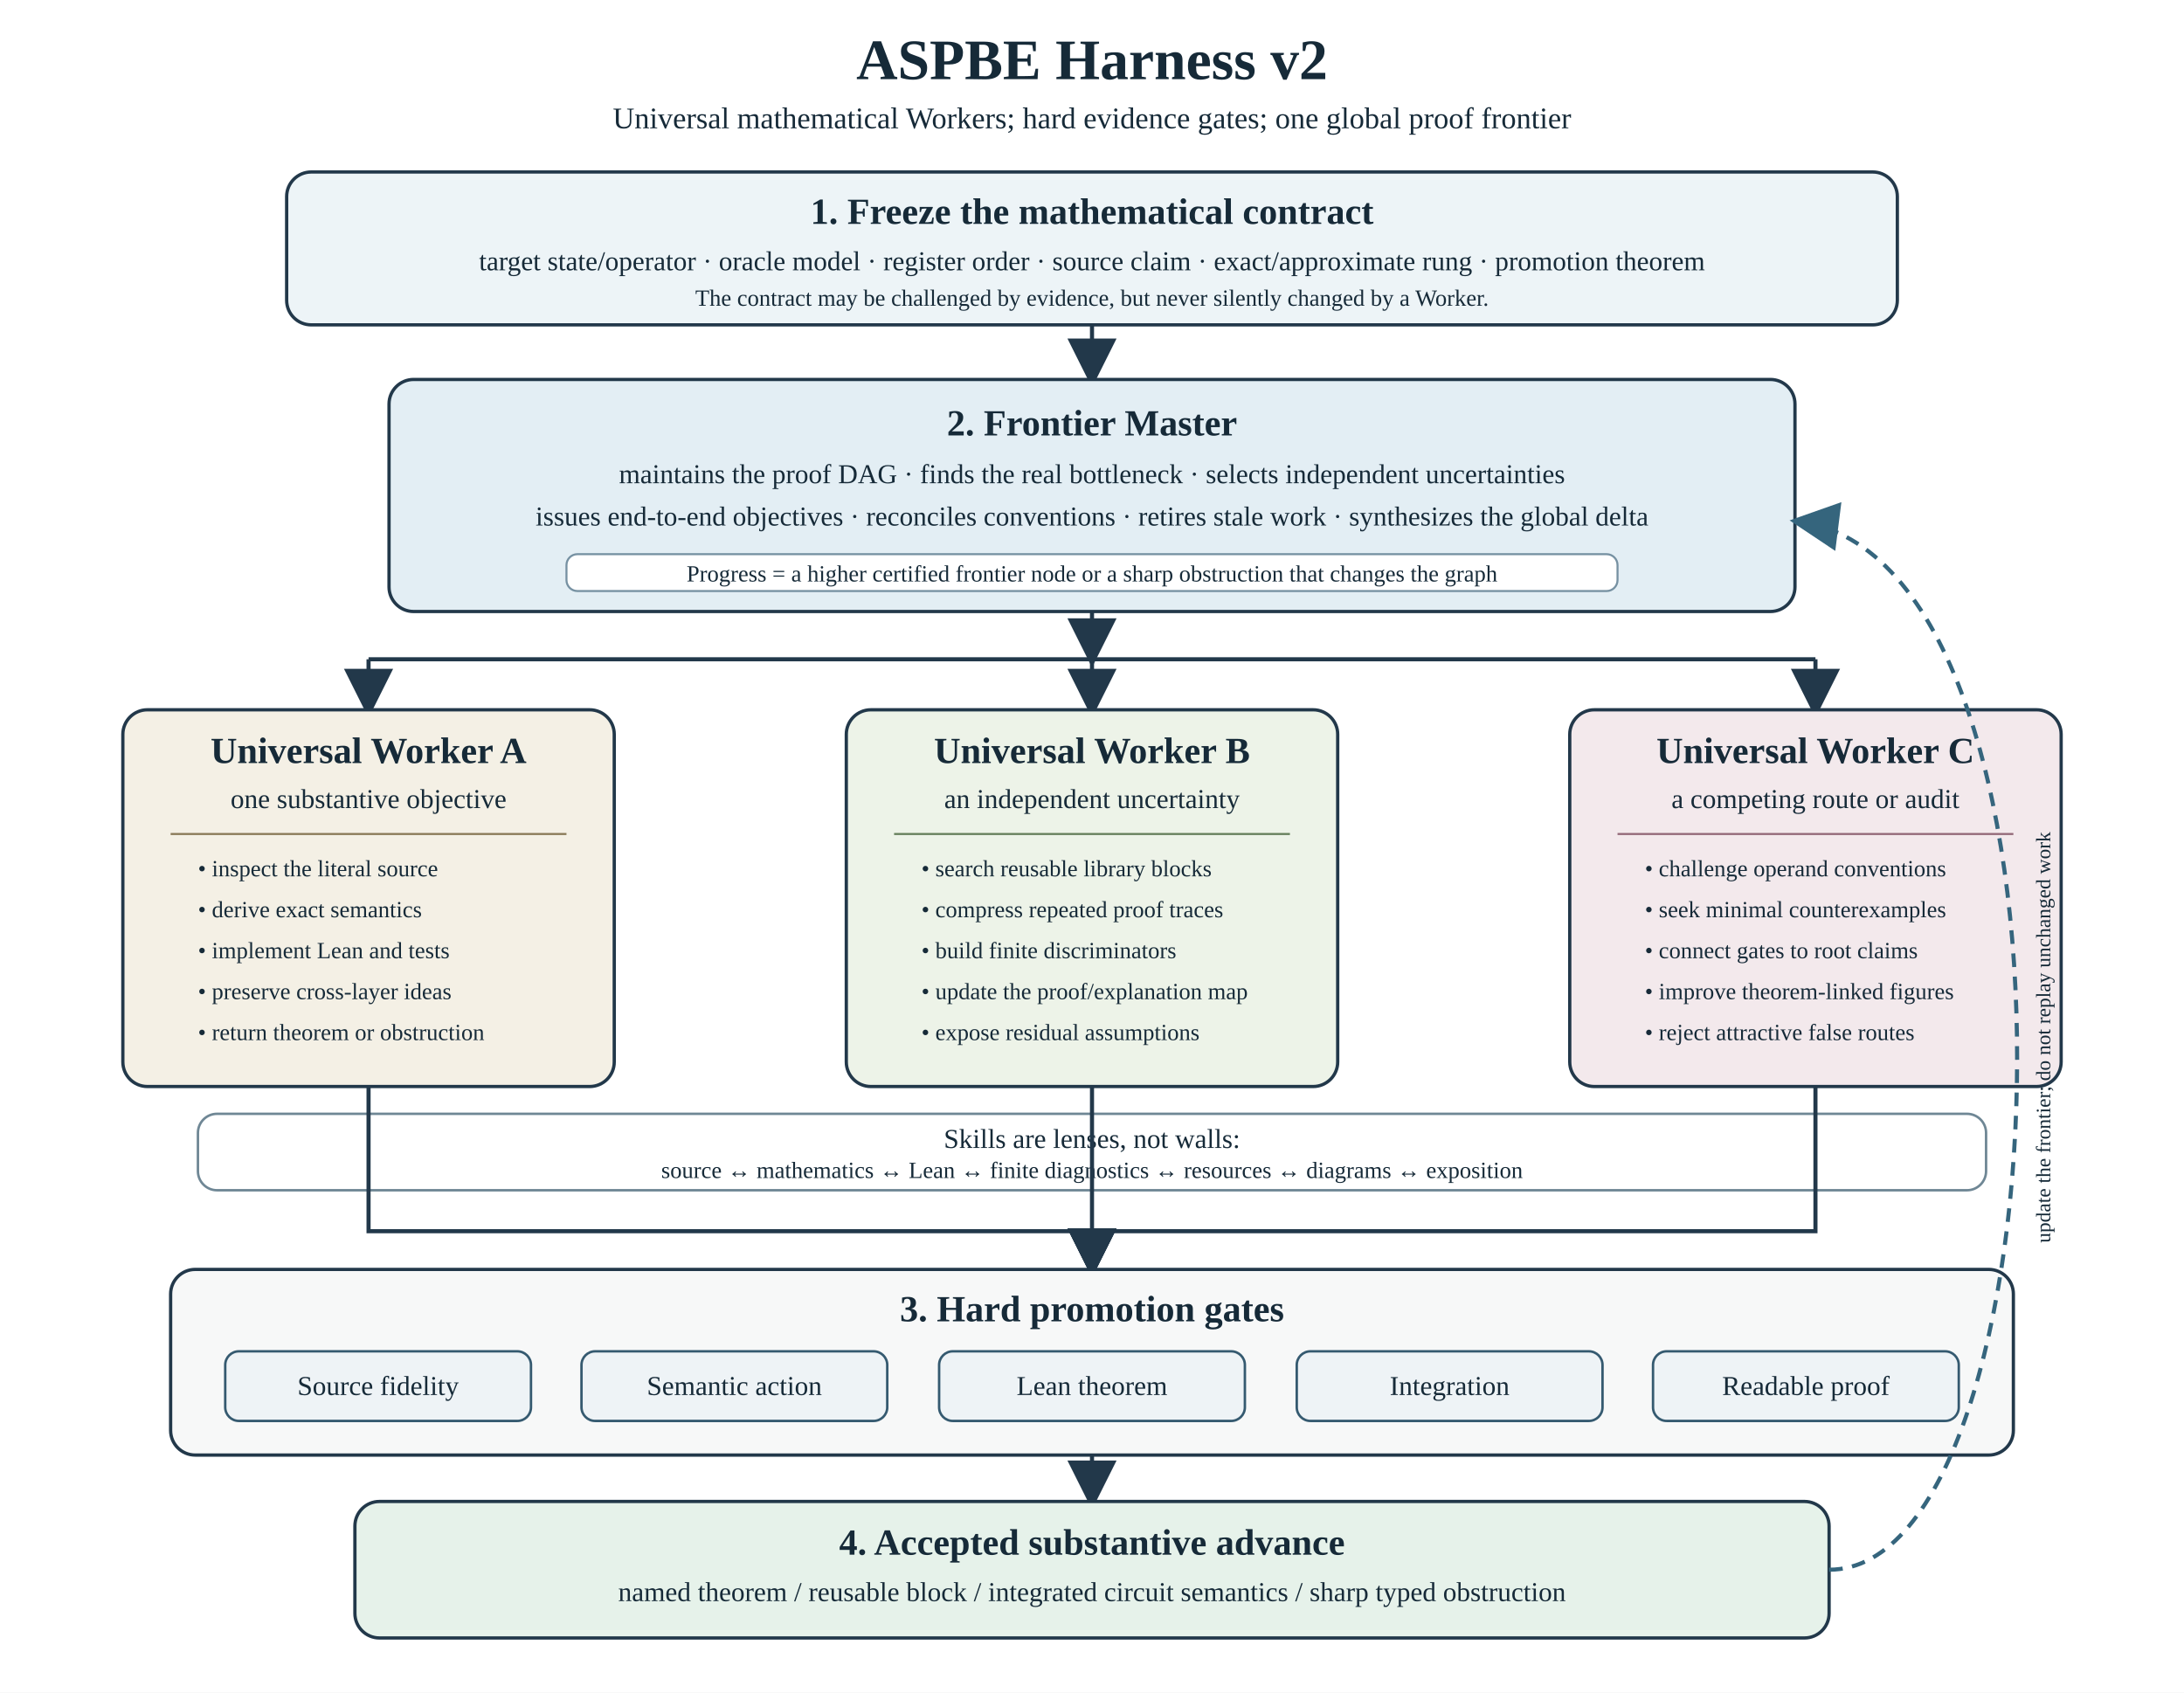
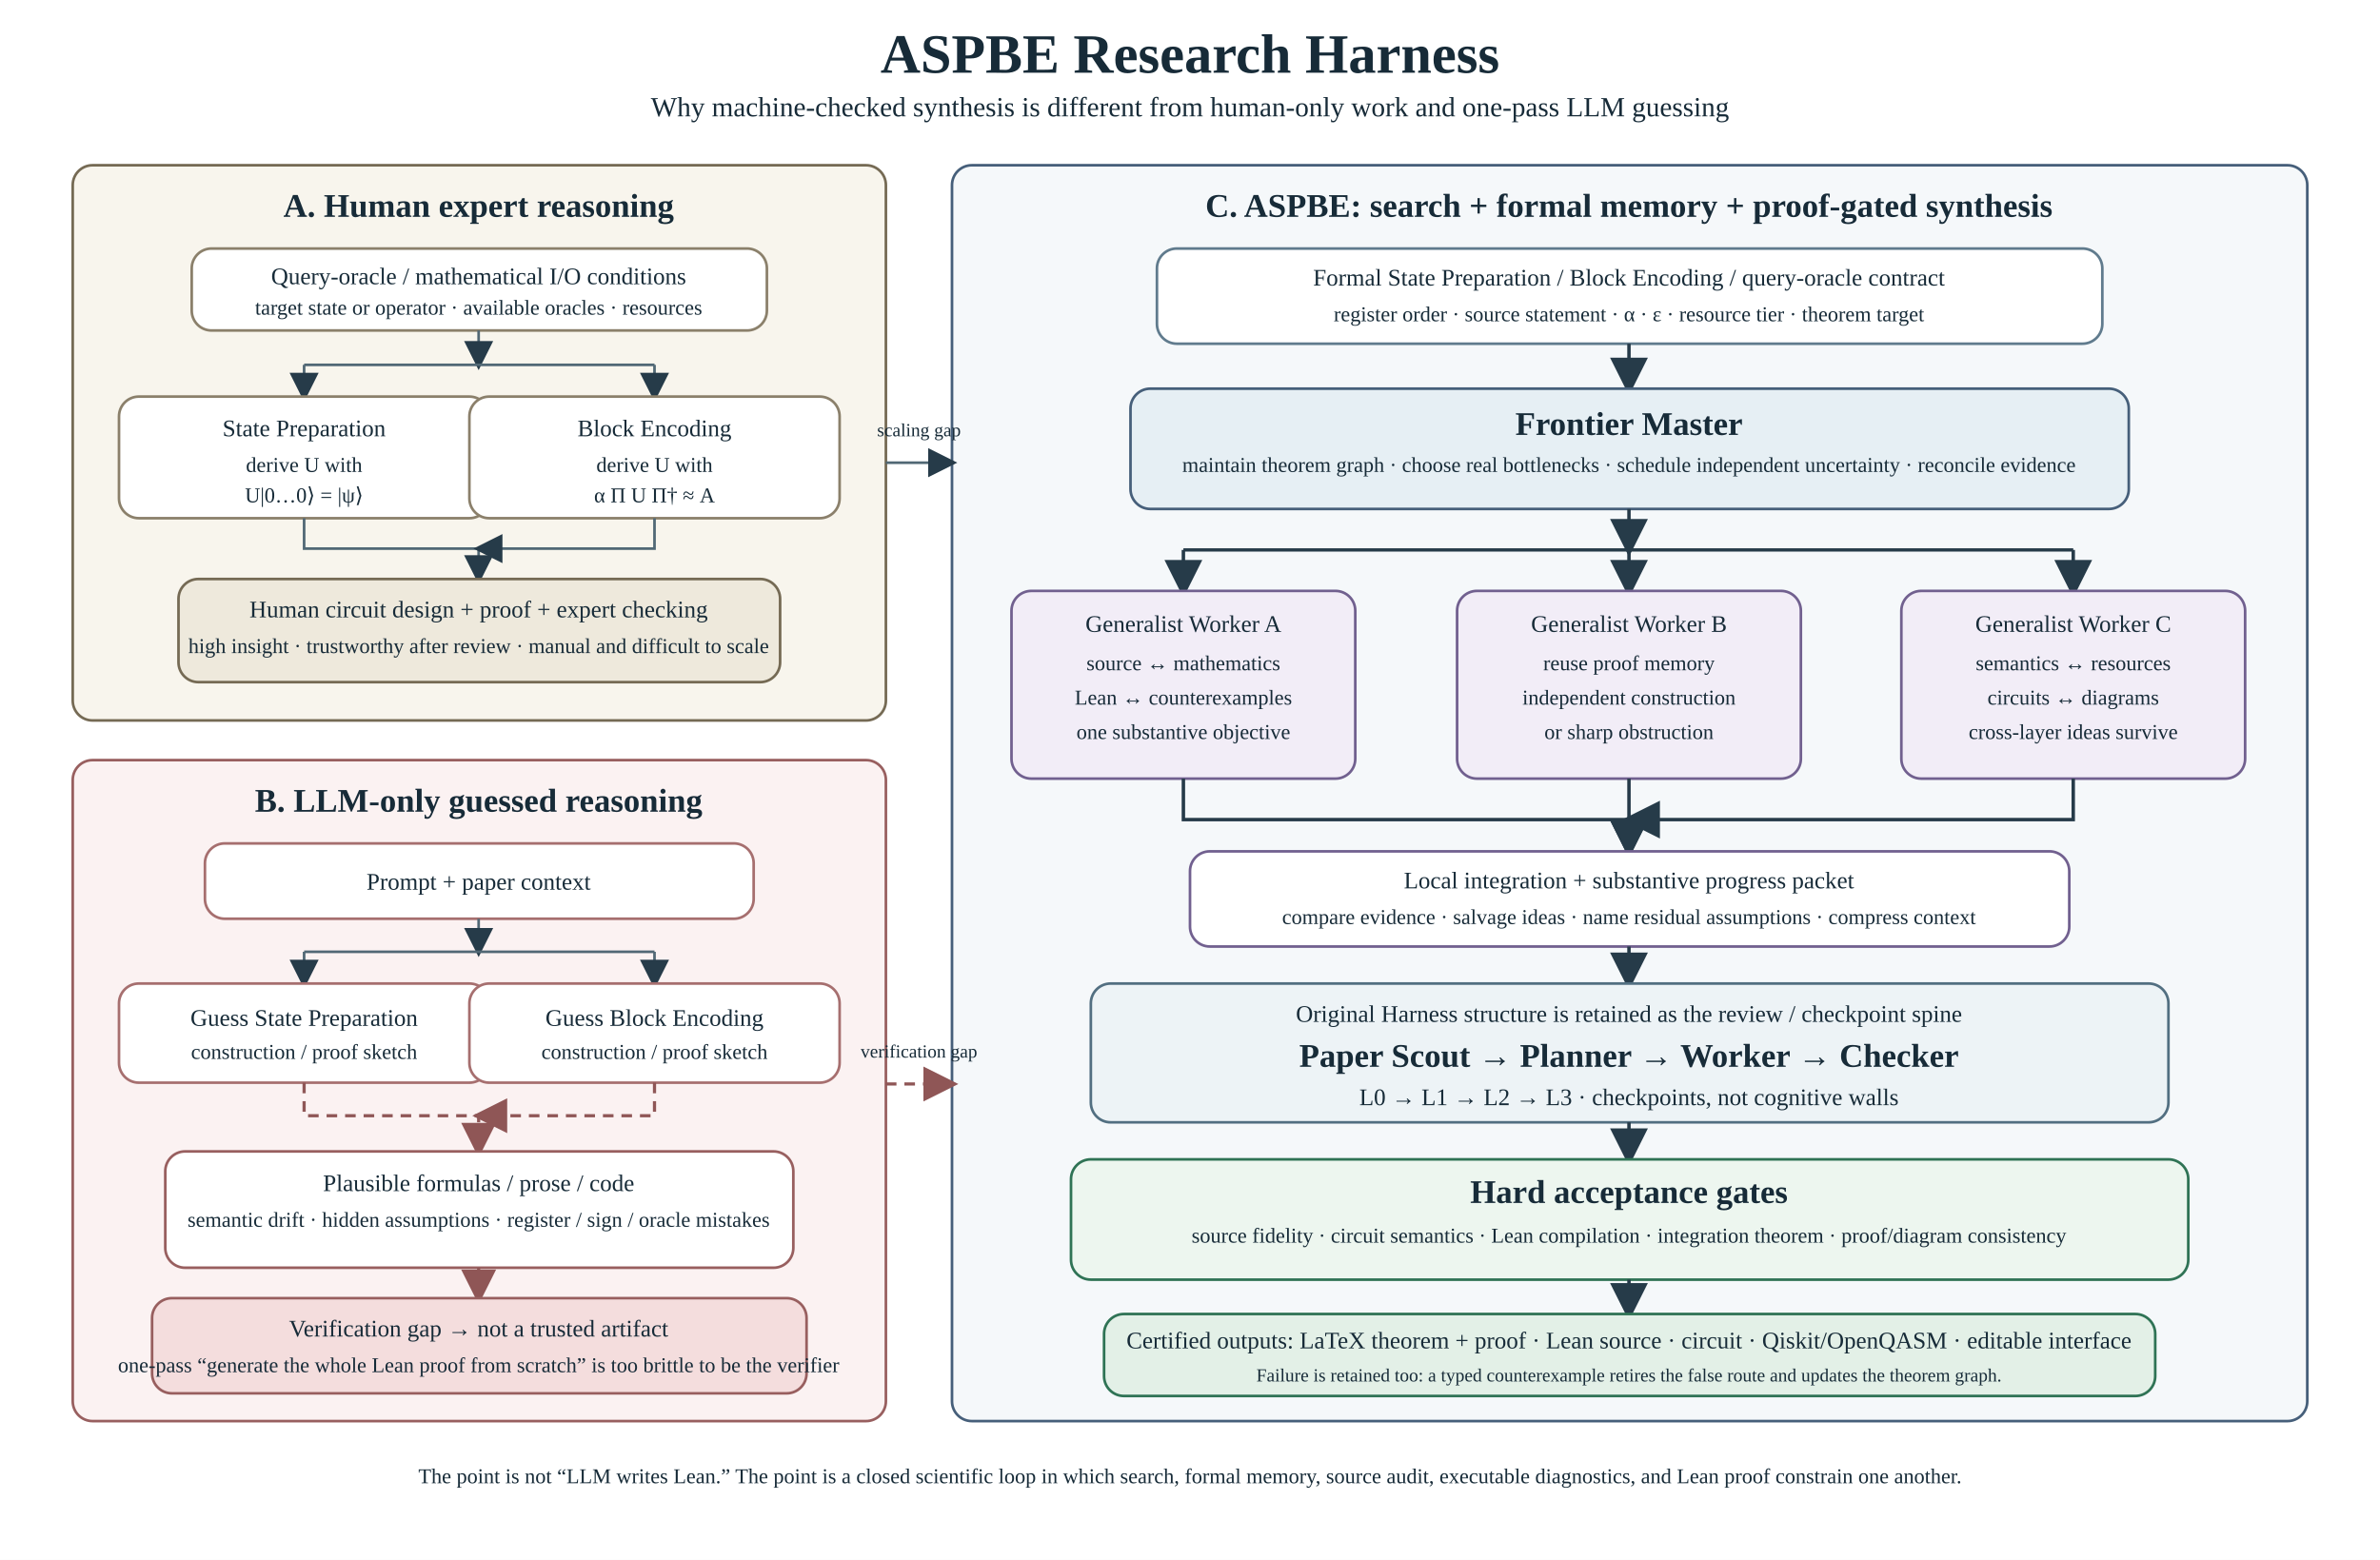
- <svg xmlns="http://www.w3.org/2000/svg" width="1600" height="1240" viewBox="0 0 1600 1240" role="img" aria-labelledby="title desc">
+ <svg xmlns="http://www.w3.org/2000/svg" width="1800" height="1180" viewBox="0 0 1800 1180" role="img" aria-labelledby="title desc">
  <defs>
-     <marker id="arrow" markerWidth="12" markerHeight="12" refX="10" refY="6" orient="auto" markerUnits="strokeWidth">
-       <path d="M0,0 L12,6 L0,12 z" fill="#22384a" />
+     <marker id="arrow" markerWidth="11" markerHeight="11" refX="9" refY="5.5" orient="auto">
+       <path d="M0,0 L11,5.5 L0,11 z" fill="#263b49" />
    </marker>
-     <marker id="arrowBlue" markerWidth="12" markerHeight="12" refX="10" refY="6" orient="auto" markerUnits="strokeWidth">
-       <path d="M0,0 L12,6 L0,12 z" fill="#35657d" />
+     <marker id="redArrow" markerWidth="11" markerHeight="11" refX="9" refY="5.5" orient="auto">
+       <path d="M0,0 L11,5.5 L0,11 z" fill="#8f5656" />
    </marker>
    <style>
-       .t { font-family: "Times New Roman", Times, serif; fill: #162a38; }
-       .title { font-size: 42px; font-weight: 700; }
-       .subtitle { font-size: 22px; }
-       .h { font-size: 27px; font-weight: 700; }
-       .b { font-size: 20px; }
-       .s { font-size: 17px; }
-       .tiny { font-size: 15px; }
-       .box { stroke: #22384a; stroke-width: 2.4; rx: 18; ry: 18; }
-       .arrow { stroke: #22384a; stroke-width: 3; fill: none; marker-end: url(#arrow); }
-       .feedback { stroke: #35657d; stroke-width: 3; fill: none; stroke-dasharray: 10 7; marker-end: url(#arrowBlue); }
+       .t{font-family:"Times New Roman",Times,serif;fill:#172b38}.title{font-size:42px;font-weight:700}.sub{font-size:21px}.h{font-size:25px;font-weight:700}.b{font-size:18px}.s{font-size:16px}.tiny{font-size:14px}.box{stroke-width:2;rx:15;ry:15}.line{stroke:#263b49;stroke-width:2.6;fill:none;marker-end:url(#arrow)}.thin{stroke:#516875;stroke-width:2;fill:none;marker-end:url(#arrow)}.bad{stroke:#8f5656;stroke-width:2.4;fill:none;stroke-dasharray:8 6;marker-end:url(#redArrow)}
    </style>
  </defs>
-   <rect x="0" y="0" width="1600" height="1240" fill="#ffffff" />
-   <text class="t title" x="800" y="58" text-anchor="middle">ASPBE Harness v2</text>
-   <text class="t subtitle" x="800" y="94" text-anchor="middle">Universal mathematical Workers; hard evidence gates; one global proof frontier</text>
-   <rect class="box" x="210" y="126" width="1180" height="112" fill="#edf4f7" />
-   <text class="t h" x="800" y="164" text-anchor="middle">1. Freeze the mathematical contract</text>
-   <text class="t b" x="800" y="198" text-anchor="middle">target state/operator · oracle model · register order · source claim · exact/approximate rung · promotion theorem</text>
-   <text class="t s" x="800" y="224" text-anchor="middle">The contract may be challenged by evidence, but never silently changed by a Worker.</text>
-   <path class="arrow" d="M800 238 L800 278" />
-   <rect class="box" x="285" y="278" width="1030" height="170" fill="#e3eef4" />
-   <text class="t h" x="800" y="319" text-anchor="middle">2. Frontier Master</text>
-   <text class="t b" x="800" y="354" text-anchor="middle">maintains the proof DAG · finds the real bottleneck · selects independent uncertainties</text>
-   <text class="t b" x="800" y="385" text-anchor="middle">issues end-to-end objectives · reconciles conventions · retires stale work · synthesizes the global delta</text>
-   <rect x="415" y="406" width="770" height="27" fill="#ffffff" stroke="#7691a2" stroke-width="1.5" rx="8" ry="8" />
-   <text class="t s" x="800" y="426" text-anchor="middle">Progress = a higher certified frontier node or a sharp obstruction that changes the graph</text>
-   <path class="arrow" d="M800 448 L800 483" />
-   <path d="M270 483 L1330 483" stroke="#22384a" stroke-width="3" fill="none" />
-   <path class="arrow" d="M270 483 L270 520" />
-   <path class="arrow" d="M800 483 L800 520" />
-   <path class="arrow" d="M1330 483 L1330 520" />
-   <rect class="box" x="90" y="520" width="360" height="276" fill="#f4f0e5" />
-   <text class="t h" x="270" y="559" text-anchor="middle">Universal Worker A</text>
-   <text class="t b" x="270" y="592" text-anchor="middle">one substantive objective</text>
-   <line x1="125" y1="611" x2="415" y2="611" stroke="#8a7a58" stroke-width="1.5" />
-   <text class="t s" x="145" y="642">• inspect the literal source</text>
-   <text class="t s" x="145" y="672">• derive exact semantics</text>
-   <text class="t s" x="145" y="702">• implement Lean and tests</text>
-   <text class="t s" x="145" y="732">• preserve cross-layer ideas</text>
-   <text class="t s" x="145" y="762">• return theorem or obstruction</text>
-   <rect class="box" x="620" y="520" width="360" height="276" fill="#edf3e8" />
-   <text class="t h" x="800" y="559" text-anchor="middle">Universal Worker B</text>
-   <text class="t b" x="800" y="592" text-anchor="middle">an independent uncertainty</text>
-   <line x1="655" y1="611" x2="945" y2="611" stroke="#66805b" stroke-width="1.5" />
-   <text class="t s" x="675" y="642">• search reusable library blocks</text>
-   <text class="t s" x="675" y="672">• compress repeated proof traces</text>
-   <text class="t s" x="675" y="702">• build finite discriminators</text>
-   <text class="t s" x="675" y="732">• update the proof/explanation map</text>
-   <text class="t s" x="675" y="762">• expose residual assumptions</text>
-   <rect class="box" x="1150" y="520" width="360" height="276" fill="#f3e9ec" />
-   <text class="t h" x="1330" y="559" text-anchor="middle">Universal Worker C</text>
-   <text class="t b" x="1330" y="592" text-anchor="middle">a competing route or audit</text>
-   <line x1="1185" y1="611" x2="1475" y2="611" stroke="#936878" stroke-width="1.5" />
-   <text class="t s" x="1205" y="642">• challenge operand conventions</text>
-   <text class="t s" x="1205" y="672">• seek minimal counterexamples</text>
-   <text class="t s" x="1205" y="702">• connect gates to root claims</text>
-   <text class="t s" x="1205" y="732">• improve theorem-linked figures</text>
-   <text class="t s" x="1205" y="762">• reject attractive false routes</text>
-   <rect x="145" y="816" width="1310" height="56" fill="#ffffff" stroke="#6f8795" stroke-width="1.8" rx="14" ry="14" />
-   <text class="t b" x="800" y="841" text-anchor="middle">Skills are lenses, not walls:</text>
-   <text class="t s" x="800" y="863" text-anchor="middle">source ↔ mathematics ↔ Lean ↔ finite diagnostics ↔ resources ↔ diagrams ↔ exposition</text>
-   <path class="arrow" d="M270 796 L270 902 L800 902 L800 930" />
-   <path class="arrow" d="M800 796 L800 930" />
-   <path class="arrow" d="M1330 796 L1330 902 L800 902 L800 930" />
-   <rect class="box" x="125" y="930" width="1350" height="136" fill="#f7f8f8" />
-   <text class="t h" x="800" y="968" text-anchor="middle">3. Hard promotion gates</text>
-   <rect x="165" y="990" width="224" height="51" fill="#eef3f6" stroke="#355a70" stroke-width="1.8" rx="10" ry="10" />
-   <text class="t b" x="277" y="1022" text-anchor="middle">Source fidelity</text>
-   <rect x="426" y="990" width="224" height="51" fill="#eef3f6" stroke="#355a70" stroke-width="1.8" rx="10" ry="10" />
-   <text class="t b" x="538" y="1022" text-anchor="middle">Semantic action</text>
-   <rect x="688" y="990" width="224" height="51" fill="#eef3f6" stroke="#355a70" stroke-width="1.8" rx="10" ry="10" />
-   <text class="t b" x="800" y="1022" text-anchor="middle">Lean theorem</text>
-   <rect x="950" y="990" width="224" height="51" fill="#eef3f6" stroke="#355a70" stroke-width="1.8" rx="10" ry="10" />
-   <text class="t b" x="1062" y="1022" text-anchor="middle">Integration</text>
-   <rect x="1211" y="990" width="224" height="51" fill="#eef3f6" stroke="#355a70" stroke-width="1.8" rx="10" ry="10" />
-   <text class="t b" x="1323" y="1022" text-anchor="middle">Readable proof</text>
-   <path class="arrow" d="M800 1066 L800 1100" />
-   <rect class="box" x="260" y="1100" width="1080" height="100" fill="#e6f2ea" />
-   <text class="t h" x="800" y="1139" text-anchor="middle">4. Accepted substantive advance</text>
-   <text class="t b" x="800" y="1173" text-anchor="middle">named theorem / reusable block / integrated circuit semantics / sharp typed obstruction</text>
-   <path class="feedback" d="M1340 1150 C1515 1150 1540 410 1317 382" />
-   <text class="t tiny" x="1502" y="760" text-anchor="middle" transform="rotate(-90 1502 760)">update the frontier; do not replay unchanged work</text>
+   <rect width="1800" height="1180" fill="#fff" />
+   <text class="t title" x="900" y="55" text-anchor="middle">ASPBE Research Harness</text>
+   <text class="t sub" x="900" y="88" text-anchor="middle">Why machine-checked synthesis is different from human-only work and one-pass LLM guessing</text>
+   <rect class="box" x="55" y="125" width="615" height="420" fill="#f8f5ed" stroke="#756a54" />
+   <text class="t h" x="362" y="164" text-anchor="middle">A. Human expert reasoning</text>
+   <rect class="box" x="145" y="188" width="435" height="62" fill="#fff" stroke="#8b806b" />
+   <text class="t b" x="362" y="215" text-anchor="middle">Query-oracle / mathematical I/O conditions</text>
+   <text class="t s" x="362" y="238" text-anchor="middle">target state or operator · available oracles · resources</text>
+   <path class="thin" d="M362 250 L362 276" />
+   <path d="M230 276 L495 276" stroke="#516875" stroke-width="2" />
+   <path class="thin" d="M230 276 L230 300" />
+   <path class="thin" d="M495 276 L495 300" />
+   <rect class="box" x="90" y="300" width="280" height="92" fill="#fff" stroke="#8b806b" />
+   <text class="t b" x="230" y="330" text-anchor="middle">State Preparation</text>
+   <text class="t s" x="230" y="357" text-anchor="middle">derive U with</text>
+   <text class="t s" x="230" y="380" text-anchor="middle">U|0…0⟩ = |ψ⟩</text>
+   <rect class="box" x="355" y="300" width="280" height="92" fill="#fff" stroke="#8b806b" />
+   <text class="t b" x="495" y="330" text-anchor="middle">Block Encoding</text>
+   <text class="t s" x="495" y="357" text-anchor="middle">derive U with</text>
+   <text class="t s" x="495" y="380" text-anchor="middle">α Π U Π† ≈ A</text>
+   <path class="thin" d="M230 392 L230 415 L362 415 L362 438" />
+   <path class="thin" d="M495 392 L495 415 L362 415" />
+   <rect class="box" x="135" y="438" width="455" height="78" fill="#eee9dc" stroke="#756a54" />
+   <text class="t b" x="362" y="467" text-anchor="middle">Human circuit design + proof + expert checking</text>
+   <text class="t s" x="362" y="494" text-anchor="middle">high insight · trustworthy after review · manual and difficult to scale</text>
+   <rect class="box" x="55" y="575" width="615" height="500" fill="#fbf2f2" stroke="#985f5f" />
+   <text class="t h" x="362" y="614" text-anchor="middle">B. LLM-only guessed reasoning</text>
+   <rect class="box" x="155" y="638" width="415" height="57" fill="#fff" stroke="#a66f6f" />
+   <text class="t b" x="362" y="673" text-anchor="middle">Prompt + paper context</text>
+   <path class="thin" d="M362 695 L362 720" />
+   <path d="M230 720 L495 720" stroke="#516875" stroke-width="2" />
+   <path class="thin" d="M230 720 L230 744" />
+   <path class="thin" d="M495 720 L495 744" />
+   <rect class="box" x="90" y="744" width="280" height="75" fill="#fff" stroke="#a66f6f" />
+   <text class="t b" x="230" y="776" text-anchor="middle">Guess State Preparation</text>
+   <text class="t s" x="230" y="801" text-anchor="middle">construction / proof sketch</text>
+   <rect class="box" x="355" y="744" width="280" height="75" fill="#fff" stroke="#a66f6f" />
+   <text class="t b" x="495" y="776" text-anchor="middle">Guess Block Encoding</text>
+   <text class="t s" x="495" y="801" text-anchor="middle">construction / proof sketch</text>
+   <path class="bad" d="M230 819 L230 844 L362 844 L362 871" />
+   <path class="bad" d="M495 819 L495 844 L362 844" />
+   <rect class="box" x="125" y="871" width="475" height="88" fill="#fff" stroke="#985f5f" />
+   <text class="t b" x="362" y="901" text-anchor="middle">Plausible formulas / prose / code</text>
+   <text class="t s" x="362" y="928" text-anchor="middle">semantic drift · hidden assumptions · register / sign / oracle mistakes</text>
+   <path class="bad" d="M362 959 L362 982" />
+   <rect class="box" x="115" y="982" width="495" height="72" fill="#f4dddd" stroke="#985f5f" />
+   <text class="t b" x="362" y="1011" text-anchor="middle">Verification gap → not a trusted artifact</text>
+   <text class="t s" x="362" y="1038" text-anchor="middle">one-pass “generate the whole Lean proof from scratch” is too brittle to be the verifier</text>
+   <rect class="box" x="720" y="125" width="1025" height="950" fill="#f5f8fa" stroke="#465f7a" />
+   <text class="t h" x="1232" y="164" text-anchor="middle">C. ASPBE: search + formal memory + proof-gated synthesis</text>
+   <rect class="box" x="875" y="188" width="715" height="72" fill="#fff" stroke="#607b8d" />
+   <text class="t b" x="1232" y="216" text-anchor="middle">Formal State Preparation / Block Encoding / query-oracle contract</text>
+   <text class="t s" x="1232" y="243" text-anchor="middle">register order · source statement · α · ε · resource tier · theorem target</text>
+   <path class="line" d="M1232 260 L1232 294" />
+   <rect class="box" x="855" y="294" width="755" height="91" fill="#e6eff4" stroke="#465f7a" />
+   <text class="t h" x="1232" y="329" text-anchor="middle">Frontier Master</text>
+   <text class="t s" x="1232" y="357" text-anchor="middle">maintain theorem graph · choose real bottlenecks · schedule independent uncertainty · reconcile evidence</text>
+   <path class="line" d="M1232 385 L1232 416" />
+   <path d="M895 416 L1568 416" stroke="#263b49" stroke-width="2.5" />
+   <path class="line" d="M895 416 L895 447" />
+   <path class="line" d="M1232 416 L1232 447" />
+   <path class="line" d="M1568 416 L1568 447" />
+   <rect class="box" x="765" y="447" width="260" height="142" fill="#f2edf7" stroke="#71608f" />
+   <text class="t b" x="895" y="478" text-anchor="middle">Generalist Worker A</text>
+   <text class="t s" x="895" y="507" text-anchor="middle">source ↔ mathematics</text>
+   <text class="t s" x="895" y="533" text-anchor="middle">Lean ↔ counterexamples</text>
+   <text class="t s" x="895" y="559" text-anchor="middle">one substantive objective</text>
+   <rect class="box" x="1102" y="447" width="260" height="142" fill="#f2edf7" stroke="#71608f" />
+   <text class="t b" x="1232" y="478" text-anchor="middle">Generalist Worker B</text>
+   <text class="t s" x="1232" y="507" text-anchor="middle">reuse proof memory</text>
+   <text class="t s" x="1232" y="533" text-anchor="middle">independent construction</text>
+   <text class="t s" x="1232" y="559" text-anchor="middle">or sharp obstruction</text>
+   <rect class="box" x="1438" y="447" width="260" height="142" fill="#f2edf7" stroke="#71608f" />
+   <text class="t b" x="1568" y="478" text-anchor="middle">Generalist Worker C</text>
+   <text class="t s" x="1568" y="507" text-anchor="middle">semantics ↔ resources</text>
+   <text class="t s" x="1568" y="533" text-anchor="middle">circuits ↔ diagrams</text>
+   <text class="t s" x="1568" y="559" text-anchor="middle">cross-layer ideas survive</text>
+   <path class="line" d="M895 589 L895 620 L1232 620 L1232 644" />
+   <path class="line" d="M1232 589 L1232 644" />
+   <path class="line" d="M1568 589 L1568 620 L1232 620" />
+   <rect class="box" x="900" y="644" width="665" height="72" fill="#fff" stroke="#71608f" />
+   <text class="t b" x="1232" y="672" text-anchor="middle">Local integration + substantive progress packet</text>
+   <text class="t s" x="1232" y="699" text-anchor="middle">compare evidence · salvage ideas · name residual assumptions · compress context</text>
+   <path class="line" d="M1232 716 L1232 744" />
+   <rect class="box" x="825" y="744" width="815" height="105" fill="#edf3f6" stroke="#526f81" />
+   <text class="t b" x="1232" y="773" text-anchor="middle">Original Harness structure is retained as the review / checkpoint spine</text>
+   <text class="t h" x="1232" y="807" text-anchor="middle">Paper Scout → Planner → Worker → Checker</text>
+   <text class="t b" x="1232" y="836" text-anchor="middle">L0 → L1 → L2 → L3 · checkpoints, not cognitive walls</text>
+   <path class="line" d="M1232 849 L1232 877" />
+   <rect class="box" x="810" y="877" width="845" height="91" fill="#edf6ef" stroke="#2f7355" />
+   <text class="t h" x="1232" y="910" text-anchor="middle">Hard acceptance gates</text>
+   <text class="t s" x="1232" y="940" text-anchor="middle">source fidelity · circuit semantics · Lean compilation · integration theorem · proof/diagram consistency</text>
+   <path class="line" d="M1232 968 L1232 994" />
+   <rect class="box" x="835" y="994" width="795" height="62" fill="#e3f0e7" stroke="#2f7355" />
+   <text class="t b" x="1232" y="1020" text-anchor="middle">Certified outputs: LaTeX theorem + proof · Lean source · circuit · Qiskit/OpenQASM · editable interface</text>
+   <text class="t tiny" x="1232" y="1045" text-anchor="middle">Failure is retained too: a typed counterexample retires the false route and updates the theorem graph.</text>
+   <path class="bad" d="M670 820 C705 820 700 820 720 820" />
+   <text class="t tiny" x="695" y="800" text-anchor="middle">verification gap</text>
+   <path class="thin" d="M670 350 C700 350 695 350 720 350" />
+   <text class="t tiny" x="695" y="330" text-anchor="middle">scaling gap</text>
+   <text class="t s" x="900" y="1122" text-anchor="middle">The point is not “LLM writes Lean.” The point is a closed scientific loop in which search, formal memory, source audit, executable diagnostics, and Lean proof constrain one another.</text>
</svg>
